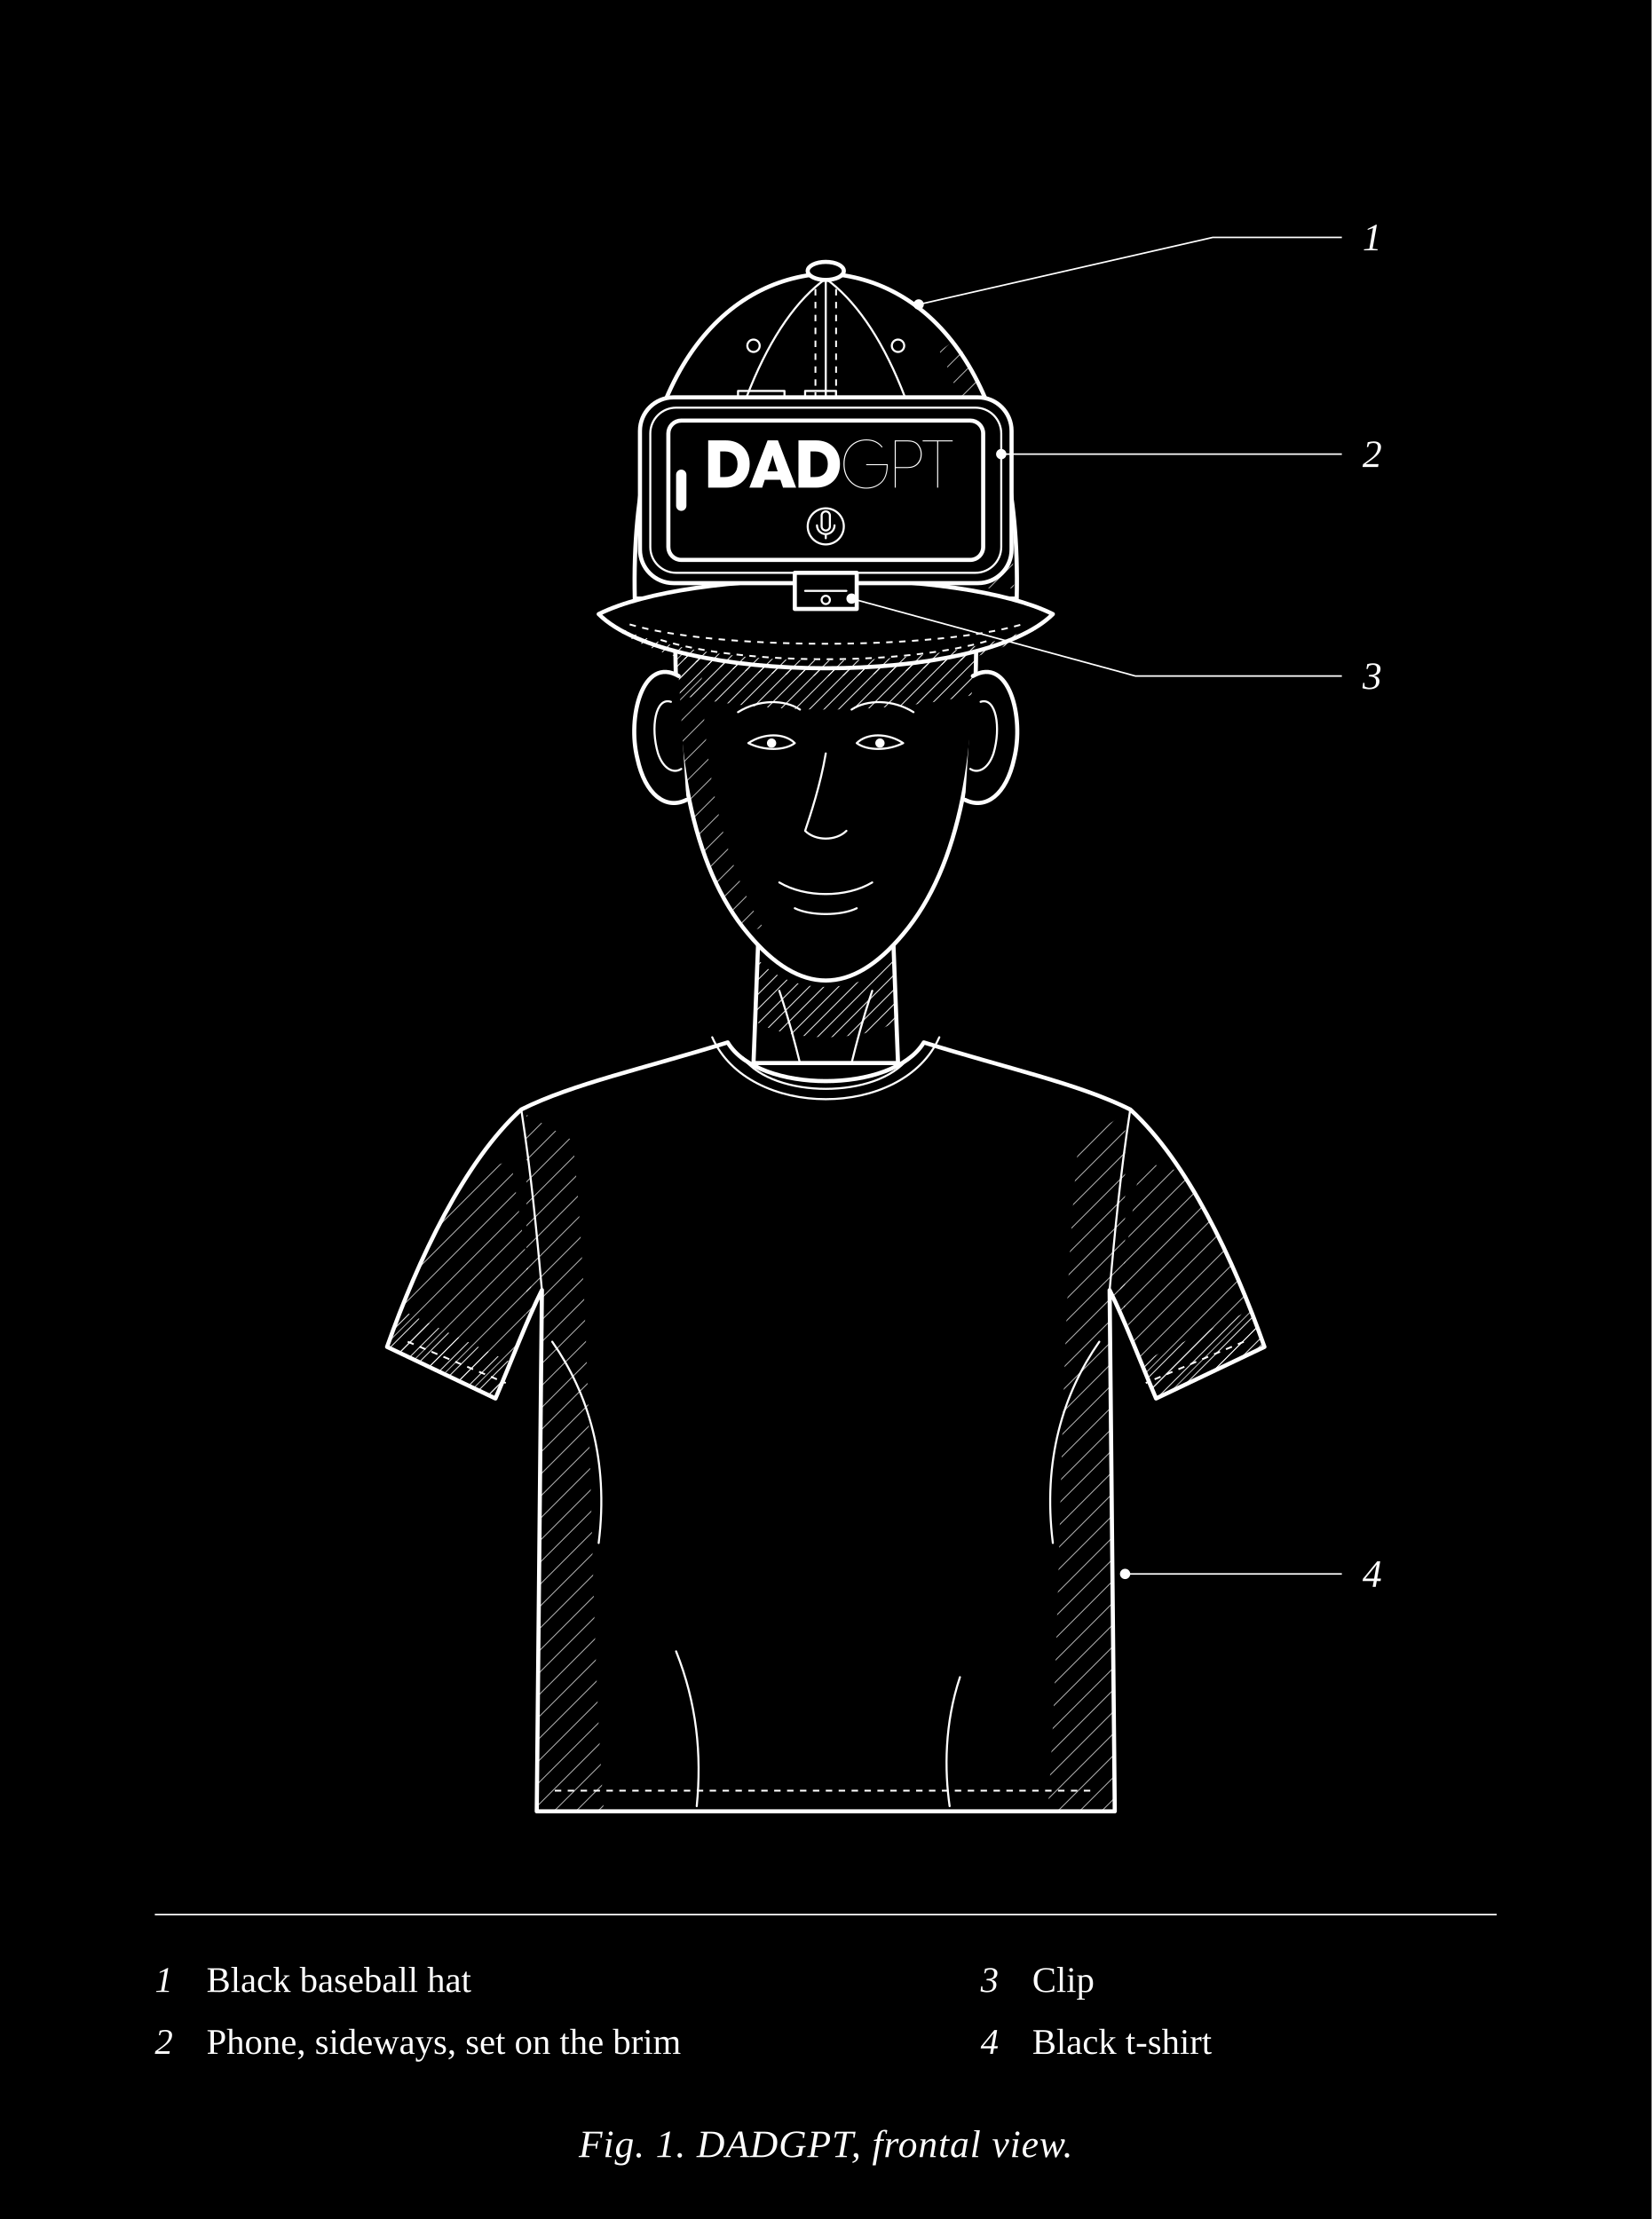
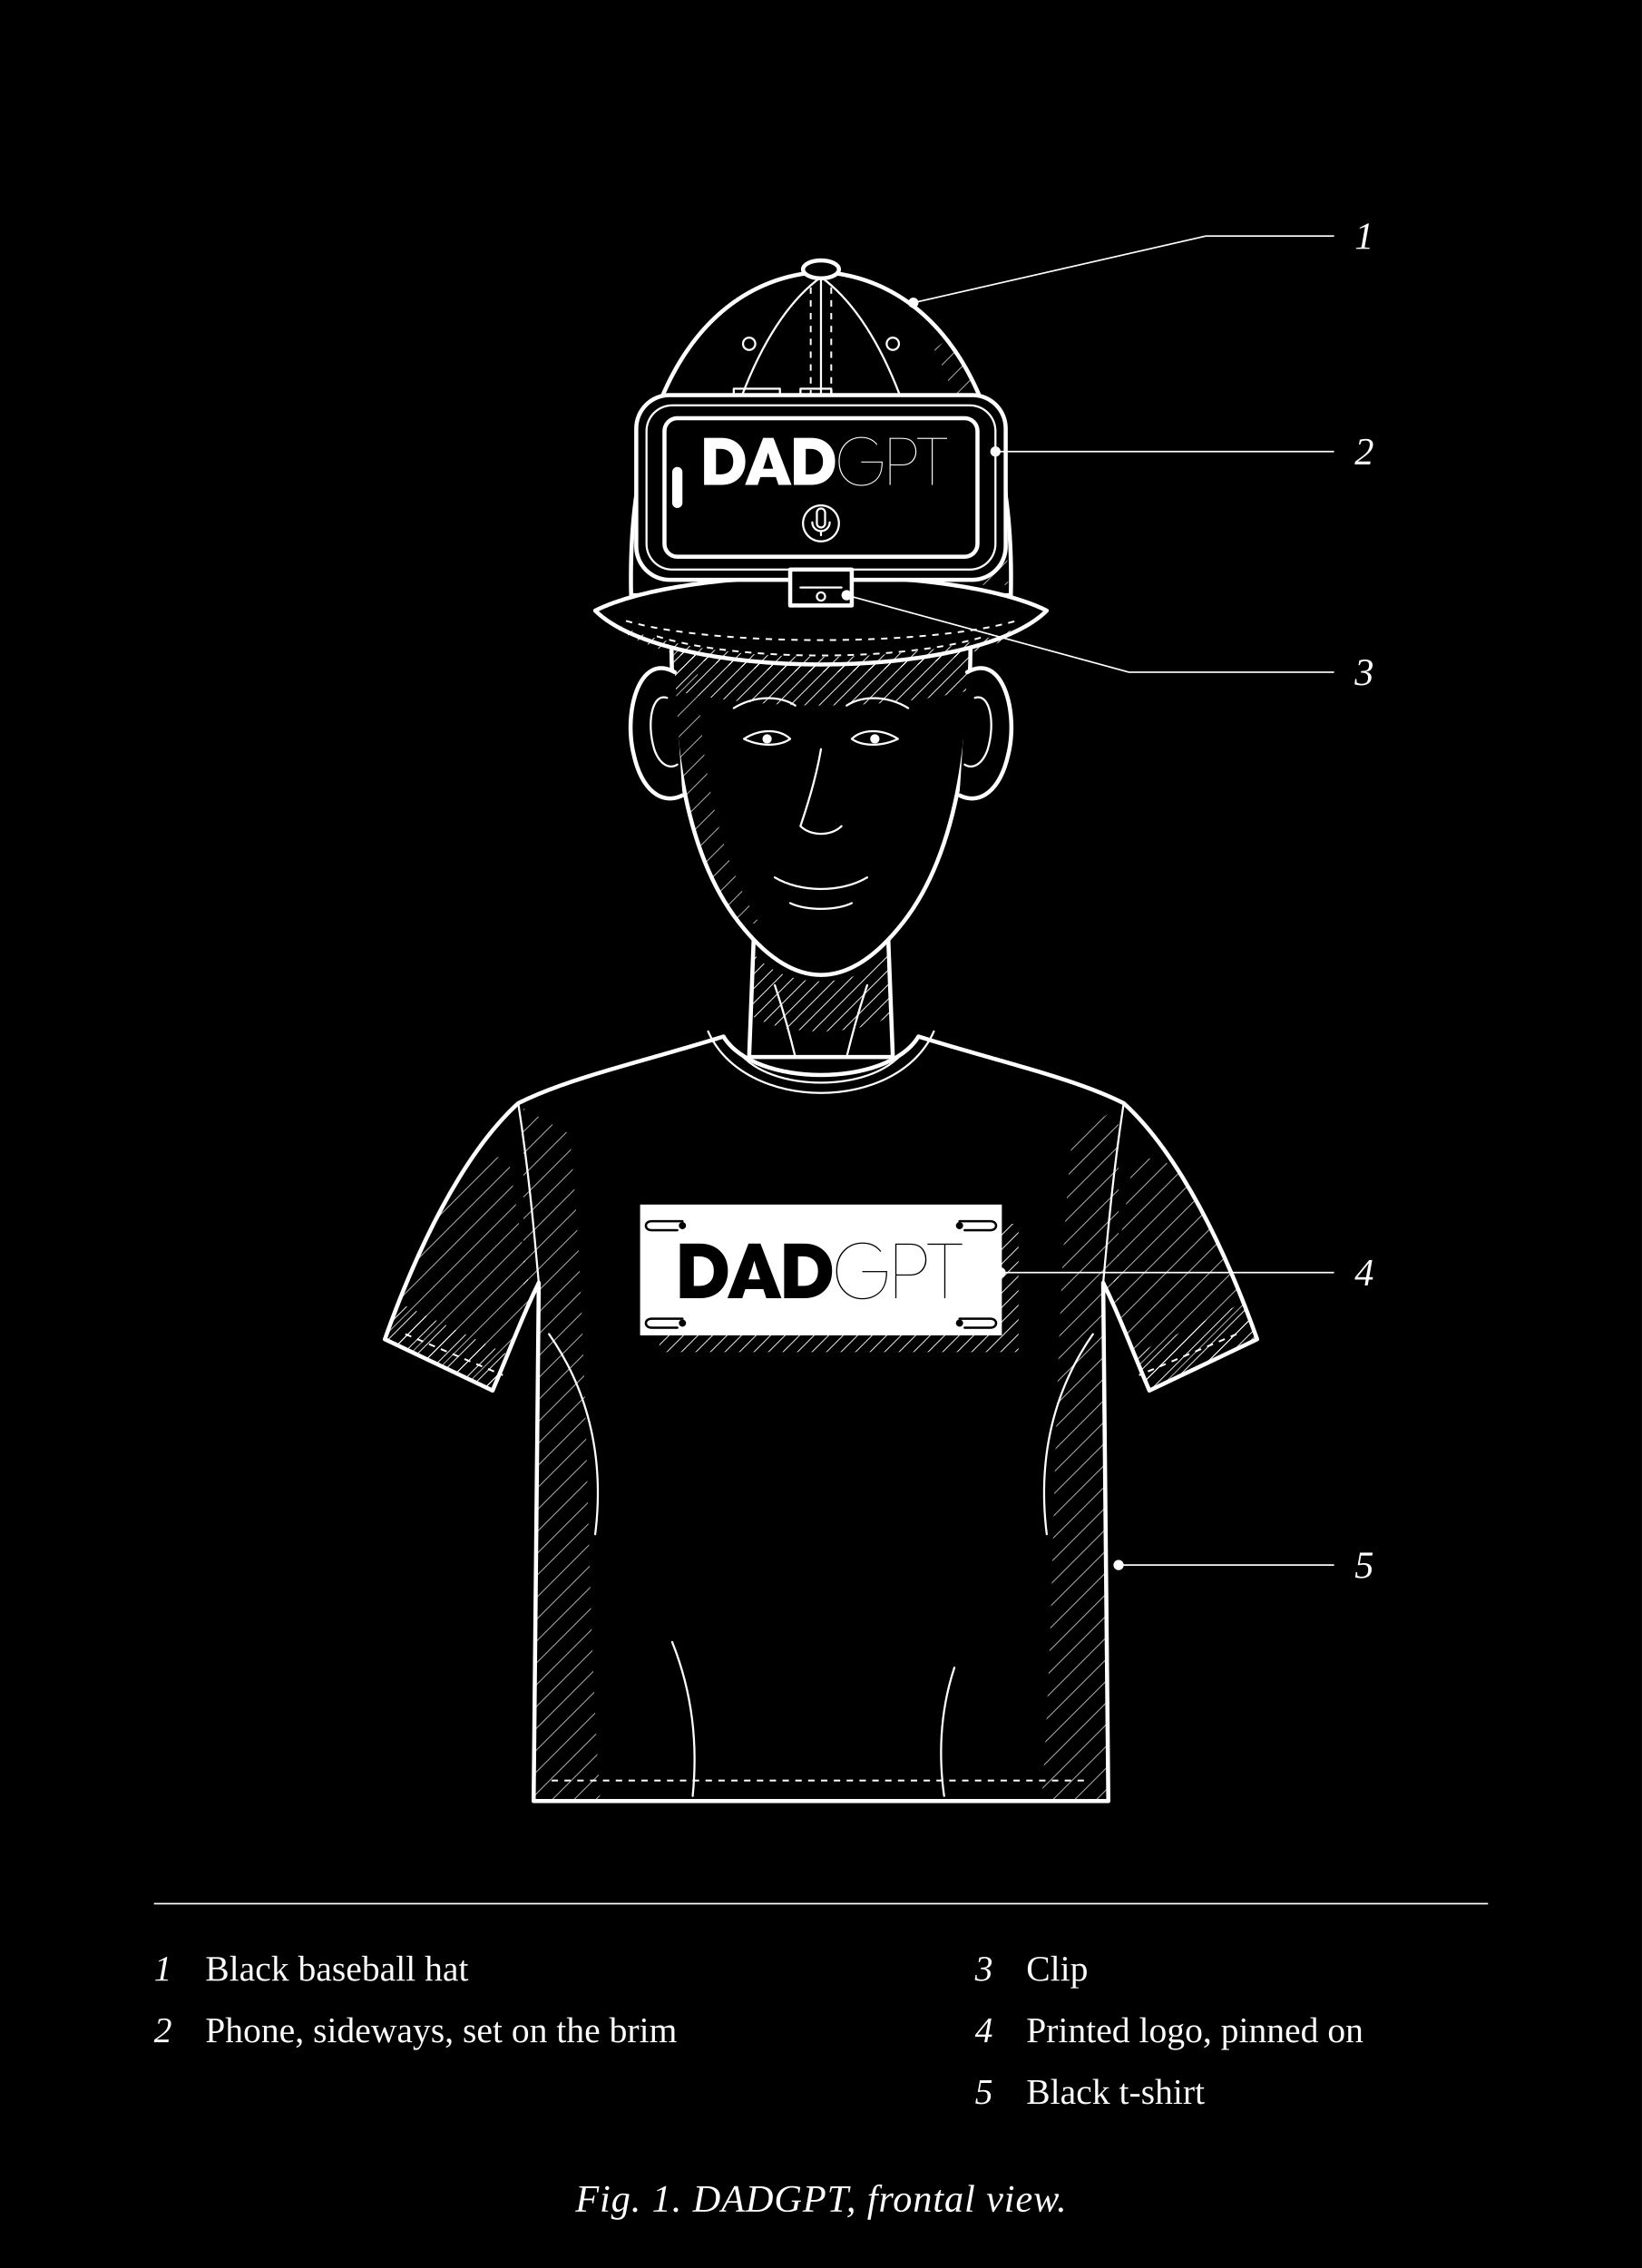
- <svg xmlns="http://www.w3.org/2000/svg" viewBox="0 0 640 860" width="640" height="860">
+ <svg xmlns="http://www.w3.org/2000/svg" viewBox="0 0 640 884" width="640" height="884">
  <defs>
    <pattern id="hatch" width="4" height="4" patternUnits="userSpaceOnUse" patternTransform="rotate(45)">
      <line x1="0" y1="0" x2="0" y2="4" stroke="#fff" stroke-width="0.6" />
    </pattern>
    <pattern id="hatch-light" width="6" height="6" patternUnits="userSpaceOnUse" patternTransform="rotate(45)">
      <line x1="0" y1="0" x2="0" y2="6" stroke="#fff" stroke-width="0.45" />
    </pattern>
    <clipPath id="face">
      <path d="M262 230 C260 292 268 336 290 362 C300 374 310 380 320 380 C330 380 340 374 350 362 C372 336 380 292 378 230 Z" />
    </clipPath>
    <clipPath id="shirt">
      <path id="shirt-shape" d="M282 404 C250 414 222 420 202 430 C180 450 162 488 150 522 L192 542 C198 528 204 512 210 500 L208 702 L432 702 L430 500 C436 512 442 528 448 542 L490 522 C478 488 460 450 438 430 C418 420 390 414 358 404 C346 424 294 424 282 404 Z" />
    </clipPath>
  </defs>
  <style>
    .ink { fill: #000; stroke: #fff; stroke-width: 1.6; stroke-linecap: round; stroke-linejoin: round; }
    .fine { fill: none; stroke: #fff; stroke-width: 0.8; stroke-linecap: round; stroke-linejoin: round; }
    .stitch { fill: none; stroke: #fff; stroke-width: 0.7; stroke-dasharray: 2.5 2.5; }
    .lead { fill: none; stroke: #fff; stroke-width: 0.6; }
    .dot { fill: #fff; }
    .num { fill: #fff; font: italic 15px Georgia, "Times New Roman", serif; }
    .key { fill: #fff; font: 14px Georgia, "Times New Roman", serif; }
    .cap { fill: #fff; font: italic 15px Georgia, "Times New Roman", serif; letter-spacing: 0.02em; }
  </style>
-   <rect width="640" height="860" fill="#000" />
+   <rect width="640" height="884" fill="#000" />
  <path class="ink" d="M294 360 L292 412 L348 412 L346 360 Z" />
  <path d="M294 372 C306 386 334 386 346 372 L347 396 C334 404 306 404 293 396 Z" fill="url(#hatch)" />
  <path class="fine" d="M302 384 C306 396 308 404 310 412 M338 384 C334 396 332 404 330 412" />
  <use href="#shirt-shape" class="ink" />
  <g clip-path="url(#shirt)">
    <path d="M204 432 L222 442 C230 520 228 620 234 702 L204 702 Z" fill="url(#hatch-light)" />
    <path d="M436 432 L418 442 C410 520 412 620 406 702 L436 702 Z" fill="url(#hatch-light)" />
    <path d="M120 470 L198 450 L206 500 L194 552 L120 552 Z" fill="url(#hatch-light)" />
    <path d="M520 470 L442 450 L434 500 L446 552 L520 552 Z" fill="url(#hatch-light)" />
    <path d="M150 522 L192 542 L198 528 L156 508 Z M490 522 L448 542 L442 528 L484 508 Z" fill="url(#hatch)" />
  </g>
  <path class="fine" d="M276 402 C290 434 350 434 364 402" />
  <path class="fine" d="M288 410 C300 426 340 426 352 410" />
  <path class="stitch" d="M215 694 L425 694 M158 520 L196 536 M482 520 L444 536" />
  <path class="fine" d="M202 430 C206 456 208 478 210 500 M438 430 C434 456 432 478 430 500" />
  <path class="fine" d="M214 520 C228 540 236 566 232 598 M426 520 C412 540 404 566 408 598" />
  <path class="fine" d="M262 640 C270 660 272 680 270 700 M372 650 C366 668 366 686 368 700" />
+   <path d="M254 474 L394 474 L394 524 L254 524 Z" transform="translate(3 3)" fill="url(#hatch)" />
+   <rect x="250" y="470" width="140" height="50" fill="#fff" stroke="#fff" stroke-width="1" />
+   <g transform="translate(262.9 506) scale(0.01486)" fill="#000">
+     <path d="M143.333 0.0Q143.333 0.0 143.333 0.0Q143.333 0.0 143.333 0.0V-1432.0Q143.333 -1432.0 143.333 -1432.0Q143.333 -1432.0 143.333 -1432.0H668.669Q996.336 -1432.0 1198.169 -1234.833Q1400.003 -1037.667 1400.003 -716.662Q1400.003 -392.667 1198.336 -196.333Q996.669 0.0 668.669 0.0ZM506.672 -322.005H644.002Q821.999 -319.338 926.998 -422.67Q1031.997 -526.002 1031.997 -713.234Q1031.997 -898.331 926.831 -997.829Q821.666 -1097.328 644.002 -1097.328H506.672Z M1390.333 0.0Q1390.333 0.0 1390.333 0.0Q1390.333 0.0 1390.333 0.0L1941.333 -1432.0Q1941.333 -1432.0 1941.333 -1432.0Q1941.333 -1432.0 1941.333 -1432.0H2255.67Q2255.67 -1432.0 2255.67 -1432.0Q2255.67 -1432.0 2255.67 -1432.0L2806.337 0.0Q2806.337 0.0 2806.337 0.0Q2806.337 0.0 2806.337 0.0H2408.664Q2408.664 0.0 2408.664 0.0Q2408.664 0.0 2408.664 0.0L2150.668 -788.658L2097.668 -971.992H2090.335L2037.335 -789.991L1778.339 0.0Q1778.339 0.0 1778.339 0.0Q1778.339 0.0 1778.339 0.0ZM1666.334 -239.329 1759.668 -492.665H2408.335L2507.669 -239.329Z M2876.333 0.0Q2876.333 0.0 2876.333 0.0Q2876.333 0.0 2876.333 0.0V-1432.0Q2876.333 -1432.0 2876.333 -1432.0Q2876.333 -1432.0 2876.333 -1432.0H3401.669Q3729.336 -1432.0 3931.169 -1234.833Q4133.003 -1037.667 4133.003 -716.662Q4133.003 -392.667 3931.336 -196.333Q3729.669 0.0 3401.669 0.0ZM3239.672 -322.005H3377.002Q3554.999 -319.338 3659.998 -422.67Q3764.997 -526.002 3764.997 -713.234Q3764.997 -898.331 3659.831 -997.829Q3554.666 -1097.328 3377.002 -1097.328H3239.672Z" />
+     <path d="M4927.0 29Q4635.0 29 4437.0 -178.0Q4239.0 -385 4239.0 -718Q4239.0 -1051 4436.0 -1256.0Q4633.0 -1461 4933.0 -1461Q5101.0 -1461 5224.5 -1399.0Q5348.0 -1337 5422.0 -1231Q5422.0 -1231 5422.0 -1231.0Q5422.0 -1231 5422.0 -1231L5399.0 -1213Q5399.0 -1213 5399.0 -1213.0Q5399.0 -1213 5399.0 -1213Q5329.0 -1313 5208.5 -1372.0Q5088.0 -1431 4933.0 -1431Q4647.0 -1431 4459.5 -1233.0Q4272.0 -1035 4272.0 -718Q4272.0 -399 4460.5 -200.0Q4649.0 -1 4927.112 -1.0Q5189.0 -1 5368.5 -163.5Q5548.0 -326 5548.0 -682H4927.0Q4927.0 -682 4927.0 -682.0Q4927.0 -682 4927.0 -682V-712Q4927.0 -712 4927.0 -712.0Q4927.0 -712 4927.0 -712H5579.0Q5579.0 -712 5579.0 -712.0Q5579.0 -712 5579.0 -712Q5579.0 -707 5579.0 -699.0Q5579.0 -691 5579.0 -688Q5579.0 -321 5391.0 -146.0Q5203.0 29 4927.0 29Z M5791.0 0Q5791.0 0 5791.0 0.0Q5791.0 0 5791.0 0V-1432Q5791.0 -1432 5791.0 -1432.0Q5791.0 -1432 5791.0 -1432H6178.0Q6401.0 -1432 6505.5 -1309.0Q6610.0 -1186 6610.0 -1014Q6610.0 -833 6496.0 -713.5Q6382.0 -594 6178.0 -594H5806.0V-624H6177.0Q6369.0 -624 6473.0 -737.5Q6577.0 -851 6577.0 -1014Q6577.0 -1168 6484.0 -1285.0Q6391.0 -1402 6178.0 -1402H5823.0V0Q5823.0 0 5823.0 0.0Q5823.0 0 5823.0 0Z M7075.0 0Q7075.0 0 7075.0 0.0Q7075.0 0 7075.0 0V-1413H7107.0V0Q7107.0 0 7107.0 0.0Q7107.0 0 7107.0 0ZM6636.0 -1401Q6636.0 -1401 6636.0 -1401.0Q6636.0 -1401 6636.0 -1401V-1432Q6636.0 -1432 6636.0 -1432.0Q6636.0 -1432 6636.0 -1432H7546.0Q7546.0 -1432 7546.0 -1432.0Q7546.0 -1432 7546.0 -1432V-1401Q7546.0 -1401 7546.0 -1401.0Q7546.0 -1401 7546.0 -1401Z" />
+   </g>
+   <g fill="none" stroke="#000" stroke-width="0.9" stroke-linecap="round">
+     <path d="M254 476 L266 476 M254 476 C251 476 251 479.5 254 479.5 L264 479.5 M386 476 L374 476 M386 476 C389 476 389 479.5 386 479.5 L376 479.5" />
+     <path d="M254 514 L266 514 M254 514 C251 514 251 517.5 254 517.5 L264 517.5 M386 514 L374 514 M386 514 C389 514 389 517.5 386 517.5 L376 517.5" />
+   </g>
+   <g fill="#000">
+     <circle cx="266" cy="477.7" r="1.4" />
+     <circle cx="374" cy="477.7" r="1.4" />
+     <circle cx="266" cy="515.7" r="1.4" />
+     <circle cx="374" cy="515.7" r="1.4" />
+   </g>
  <path class="ink" d="M262 230 C260 292 268 336 290 362 C300 374 310 380 320 380 C330 380 340 374 350 362 C372 336 380 292 378 230 Z" />
  <g clip-path="url(#face)">
    <path d="M250 228 L390 228 L390 266 C350 278 290 278 250 266 Z" fill="url(#hatch)" />
    <path d="M262 230 L272 230 C270 290 278 330 296 360 L262 360 Z" fill="url(#hatch-light)" />
  </g>
  <path class="ink" d="M263 262 C249 254 243 278 247 294 C250 308 258 314 266 310" />
  <path class="fine" d="M260 272 C254 270 252 282 255 292 C257 298 261 300 264 298" />
  <path class="ink" d="M377 262 C391 254 397 278 393 294 C390 308 382 314 374 310" />
  <path class="fine" d="M380 272 C386 270 388 282 385 292 C383 298 379 300 376 298" />
  <path class="fine" d="M286 276 C294 271 304 271 310 275 M330 275 C336 271 346 271 354 276" />
  <path class="fine" d="M290 288 C296 284 304 284 308 288 C304 291 296 291 290 288 Z M332 288 C336 284 344 284 350 288 C344 291 336 291 332 288 Z" />
  <circle class="dot" cx="299" cy="288" r="1.8" />
  <circle class="dot" cx="341" cy="288" r="1.8" />
  <path class="fine" d="M320 292 C318 304 314 316 312 322 C316 326 324 326 328 322" />
  <path class="fine" d="M302 342 C312 348 328 348 338 342" />
  <path class="fine" d="M308 352 C314 355 326 355 332 352" />
  <path class="ink" d="M246 232 C244 146 280 108 320 106 C360 108 396 146 394 232 Z" />
  <path class="fine" d="M320 108 L320 156 M320 108 C298 124 280 164 272 230 M320 108 C342 124 360 164 368 230" />
  <path class="stitch" d="M316 112 L316 154 M324 112 L324 154" />
  <circle class="fine" cx="292" cy="134" r="2.4" />
  <circle class="fine" cx="348" cy="134" r="2.4" />
  <ellipse class="ink" cx="320" cy="105" rx="7" ry="3.5" />
  <path d="M370 132 C384 150 392 186 393 228 L380 228 C380 190 376 158 364 136 Z" fill="url(#hatch-light)" />
  <path class="ink" d="M232 238 C268 220 372 220 408 238 C380 266 260 266 232 238 Z" />
  <path class="stitch" d="M244 242 C278 252 362 252 396 242 M256 248 C288 258 352 258 384 248" />
  <path d="M232 238 C260 262 380 262 408 238 C380 270 260 270 232 238 Z" fill="url(#hatch)" />
  <rect class="ink" x="248" y="154" width="144" height="72" rx="13" />
  <rect class="fine" x="252" y="158" width="136" height="64" rx="10" />
  <rect class="ink" x="259" y="163" width="122" height="54" rx="5" />
  <rect class="dot" x="262" y="182" width="4" height="16" rx="2" />
  <path class="fine" d="M286 154 L286 151.5 L304 151.5 L304 154 M312 154 L312 151.5 L324 151.5 L324 154" />
  <g transform="translate(272.6 189) scale(0.0128)" fill="#fff">
    <path d="M143.333 0.0Q143.333 0.0 143.333 0.0Q143.333 0.0 143.333 0.0V-1432.0Q143.333 -1432.0 143.333 -1432.0Q143.333 -1432.0 143.333 -1432.0H668.669Q996.336 -1432.0 1198.169 -1234.833Q1400.003 -1037.667 1400.003 -716.662Q1400.003 -392.667 1198.336 -196.333Q996.669 0.0 668.669 0.0ZM506.672 -322.005H644.002Q821.999 -319.338 926.998 -422.67Q1031.997 -526.002 1031.997 -713.234Q1031.997 -898.331 926.831 -997.829Q821.666 -1097.328 644.002 -1097.328H506.672Z M1390.333 0.0Q1390.333 0.0 1390.333 0.0Q1390.333 0.0 1390.333 0.0L1941.333 -1432.0Q1941.333 -1432.0 1941.333 -1432.0Q1941.333 -1432.0 1941.333 -1432.0H2255.67Q2255.67 -1432.0 2255.67 -1432.0Q2255.67 -1432.0 2255.67 -1432.0L2806.337 0.0Q2806.337 0.0 2806.337 0.0Q2806.337 0.0 2806.337 0.0H2408.664Q2408.664 0.0 2408.664 0.0Q2408.664 0.0 2408.664 0.0L2150.668 -788.658L2097.668 -971.992H2090.335L2037.335 -789.991L1778.339 0.0Q1778.339 0.0 1778.339 0.0Q1778.339 0.0 1778.339 0.0ZM1666.334 -239.329 1759.668 -492.665H2408.335L2507.669 -239.329Z M2876.333 0.0Q2876.333 0.0 2876.333 0.0Q2876.333 0.0 2876.333 0.0V-1432.0Q2876.333 -1432.0 2876.333 -1432.0Q2876.333 -1432.0 2876.333 -1432.0H3401.669Q3729.336 -1432.0 3931.169 -1234.833Q4133.003 -1037.667 4133.003 -716.662Q4133.003 -392.667 3931.336 -196.333Q3729.669 0.0 3401.669 0.0ZM3239.672 -322.005H3377.002Q3554.999 -319.338 3659.998 -422.67Q3764.997 -526.002 3764.997 -713.234Q3764.997 -898.331 3659.831 -997.829Q3554.666 -1097.328 3377.002 -1097.328H3239.672Z" />
    <path d="M4927.0 29Q4635.0 29 4437.0 -178.0Q4239.0 -385 4239.0 -718Q4239.0 -1051 4436.0 -1256.0Q4633.0 -1461 4933.0 -1461Q5101.0 -1461 5224.5 -1399.0Q5348.0 -1337 5422.0 -1231Q5422.0 -1231 5422.0 -1231.0Q5422.0 -1231 5422.0 -1231L5399.0 -1213Q5399.0 -1213 5399.0 -1213.0Q5399.0 -1213 5399.0 -1213Q5329.0 -1313 5208.5 -1372.0Q5088.0 -1431 4933.0 -1431Q4647.0 -1431 4459.5 -1233.0Q4272.0 -1035 4272.0 -718Q4272.0 -399 4460.5 -200.0Q4649.0 -1 4927.112 -1.0Q5189.0 -1 5368.5 -163.5Q5548.0 -326 5548.0 -682H4927.0Q4927.0 -682 4927.0 -682.0Q4927.0 -682 4927.0 -682V-712Q4927.0 -712 4927.0 -712.0Q4927.0 -712 4927.0 -712H5579.0Q5579.0 -712 5579.0 -712.0Q5579.0 -712 5579.0 -712Q5579.0 -707 5579.0 -699.0Q5579.0 -691 5579.0 -688Q5579.0 -321 5391.0 -146.0Q5203.0 29 4927.0 29Z M5791.0 0Q5791.0 0 5791.0 0.0Q5791.0 0 5791.0 0V-1432Q5791.0 -1432 5791.0 -1432.0Q5791.0 -1432 5791.0 -1432H6178.0Q6401.0 -1432 6505.5 -1309.0Q6610.0 -1186 6610.0 -1014Q6610.0 -833 6496.0 -713.5Q6382.0 -594 6178.0 -594H5806.0V-624H6177.0Q6369.0 -624 6473.0 -737.5Q6577.0 -851 6577.0 -1014Q6577.0 -1168 6484.0 -1285.0Q6391.0 -1402 6178.0 -1402H5823.0V0Q5823.0 0 5823.0 0.0Q5823.0 0 5823.0 0Z M7075.0 0Q7075.0 0 7075.0 0.0Q7075.0 0 7075.0 0V-1413H7107.0V0Q7107.0 0 7107.0 0.0Q7107.0 0 7107.0 0ZM6636.0 -1401Q6636.0 -1401 6636.0 -1401.0Q6636.0 -1401 6636.0 -1401V-1432Q6636.0 -1432 6636.0 -1432.0Q6636.0 -1432 6636.0 -1432H7546.0Q7546.0 -1432 7546.0 -1432.0Q7546.0 -1432 7546.0 -1432V-1401Q7546.0 -1401 7546.0 -1401.0Q7546.0 -1401 7546.0 -1401Z" />
  </g>
  <circle class="fine" cx="320" cy="204" r="7" />
  <path class="fine" d="M318.4 199.8 L318.4 204 A1.6 1.6 0 0 0 321.6 204 L321.6 199.8 A1.6 1.6 0 0 0 318.4 199.8 Z M316.6 203.6 A3.4 3.4 0 0 0 323.4 203.6 M320 207 L320 208.6" />
  <path class="ink" d="M308 222 L332 222 L332 236 L308 236 Z" />
  <path class="fine" d="M312 229 L328 229" />
  <circle class="fine" cx="320" cy="232.5" r="1.6" />
  <g class="lead">
    <path d="M356 118 L470 92 L520 92" />
    <path d="M388 176 L520 176" />
    <path d="M330 232 L440 262 L520 262" />
    <path d="M436 610 L520 610" />
+     <path d="M390 496 L520 496" />
  </g>
  <g class="dot">
    <circle cx="356" cy="118" r="2" />
    <circle cx="388" cy="176" r="2" />
    <circle cx="330" cy="232" r="2" />
    <circle cx="436" cy="610" r="2" />
+     <circle cx="390" cy="496" r="2" />
  </g>
  <g class="num">
    <text x="528" y="97">1</text>
    <text x="528" y="181">2</text>
    <text x="528" y="267">3</text>
-     <text x="528" y="615">4</text>
+     <text x="528" y="615">5</text>
+     <text x="528" y="501">4</text>
  </g>
  <path class="lead" d="M60 742 L580 742" />
  <g class="key">
    <text x="60" y="772" font-style="italic">1</text>
    <text x="80" y="772">Black baseball hat</text>
    <text x="60" y="796" font-style="italic">2</text>
    <text x="80" y="796">Phone, sideways, set on the brim</text>
    <text x="380" y="772" font-style="italic">3</text>
    <text x="400" y="772">Clip</text>
    <text x="380" y="796" font-style="italic">4</text>
-     <text x="400" y="796">Black t-shirt</text>
+     <text x="400" y="796">Printed logo, pinned on</text>
+     <text x="380" y="820" font-style="italic">5</text>
+     <text x="400" y="820">Black t-shirt</text>
  </g>
-   <text class="cap" x="320" y="836" text-anchor="middle">Fig. 1. DADGPT, frontal view.</text>
+   <text class="cap" x="320" y="862" text-anchor="middle">Fig. 1. DADGPT, frontal view.</text>
</svg>
